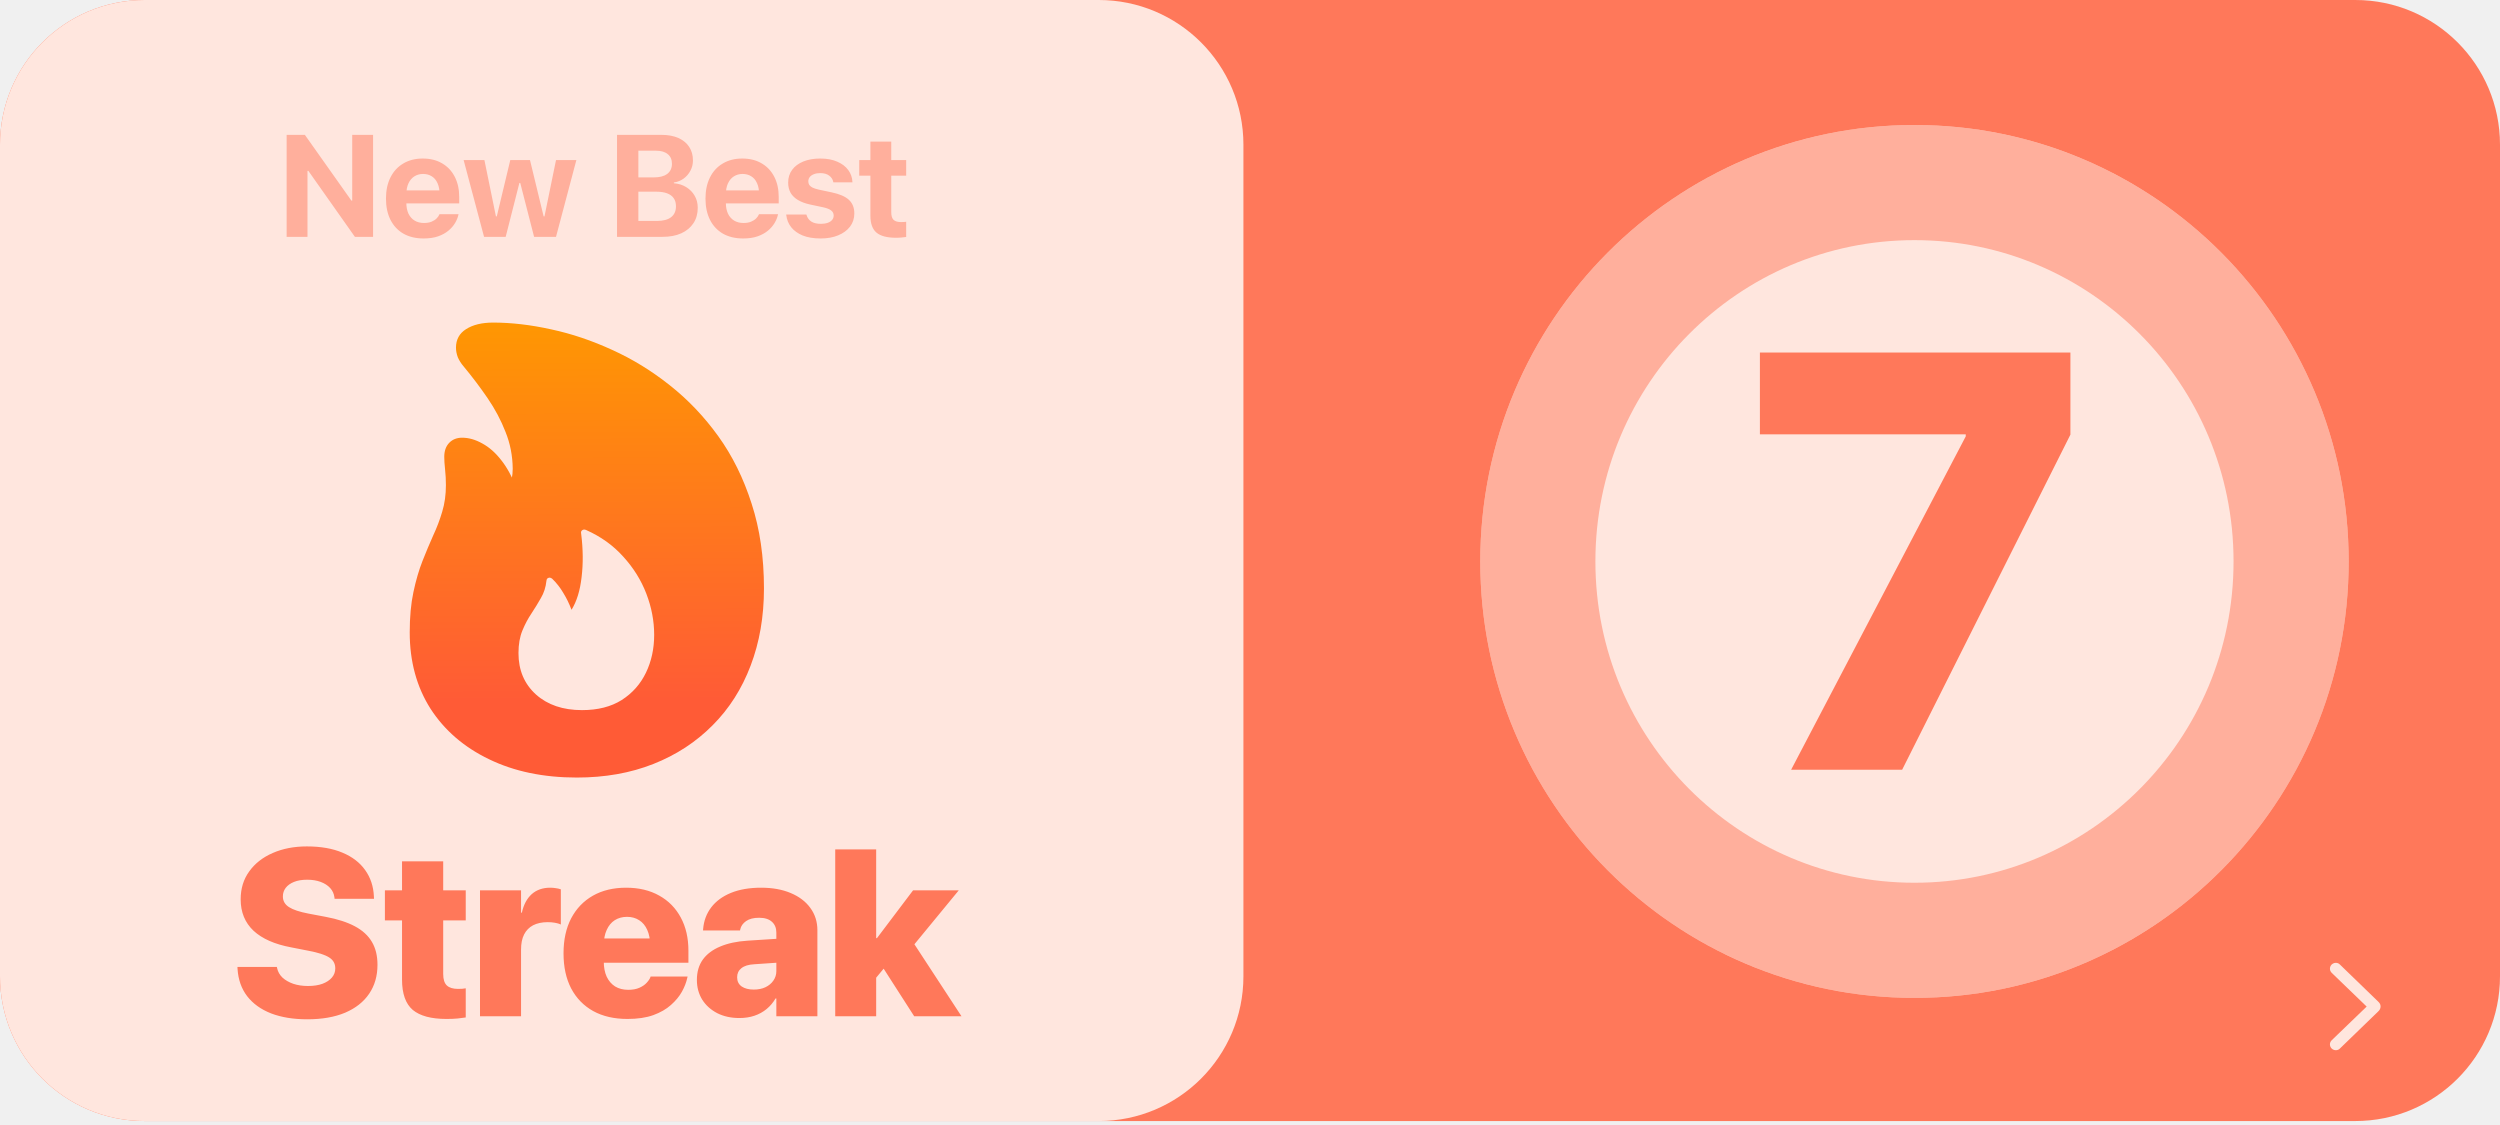
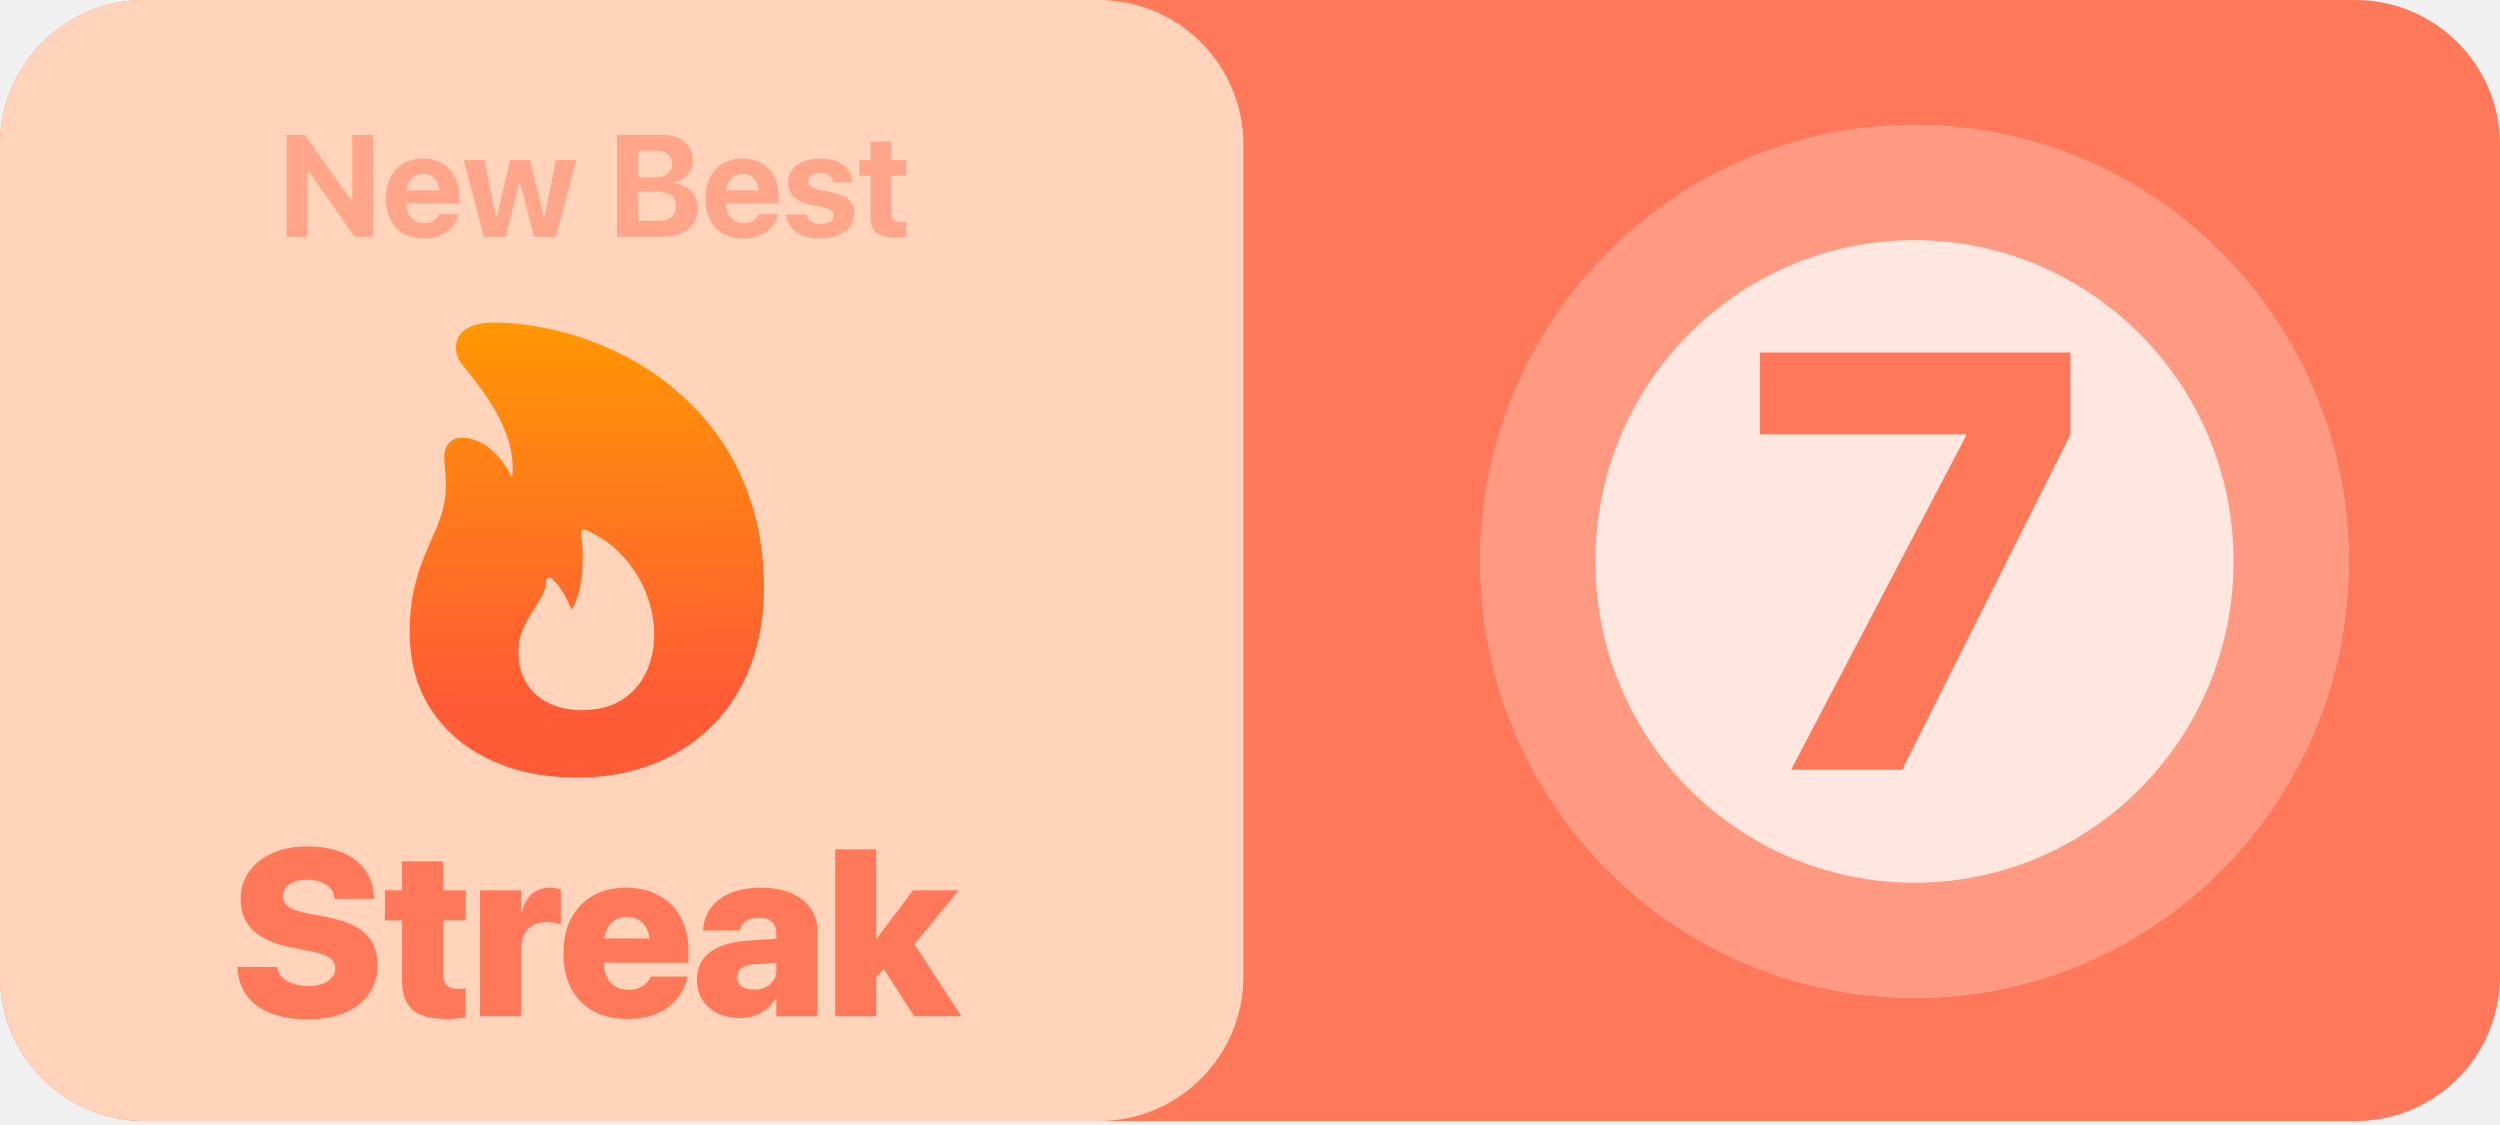
<svg xmlns="http://www.w3.org/2000/svg" width="380" height="171" viewBox="0 0 380 171" fill="none">
-   <g clip-path="url(#clip0_755_4204)">
+   <g clip-path="url(#clip0_846_5262)">
    <rect width="380" height="170.4" rx="22" fill="#FF785A" />
-     <rect width="189" height="170.4" rx="22" fill="#FFE6DE" />
+     <rect width="189" height="170.4" rx="22" fill="#FFD4BA" />
    <path d="M43.568 36V20.499H46.34L54.558 32.111L52.055 30.489H53.537V20.499H56.706V36H53.945L45.717 24.334L48.22 25.967H46.737V36H43.568ZM64.384 36.247C63.203 36.247 62.182 36.004 61.323 35.517C60.47 35.023 59.815 34.324 59.357 33.422C58.898 32.512 58.669 31.435 58.669 30.189V30.178C58.669 28.939 58.898 27.865 59.357 26.955C59.815 26.046 60.463 25.344 61.301 24.85C62.139 24.348 63.124 24.098 64.255 24.098C65.394 24.098 66.375 24.341 67.199 24.828C68.029 25.308 68.67 25.988 69.121 26.869C69.573 27.743 69.798 28.767 69.798 29.941V30.919H60.216V28.942H68.305L66.823 30.801V29.565C66.823 28.878 66.715 28.301 66.5 27.836C66.293 27.37 65.999 27.023 65.62 26.794C65.247 26.558 64.81 26.439 64.309 26.439C63.815 26.439 63.374 26.561 62.988 26.805C62.608 27.041 62.307 27.395 62.085 27.868C61.87 28.334 61.763 28.899 61.763 29.565V30.811C61.763 31.456 61.87 32.011 62.085 32.477C62.307 32.935 62.619 33.286 63.02 33.529C63.421 33.773 63.897 33.895 64.449 33.895C64.893 33.895 65.272 33.83 65.587 33.701C65.91 33.565 66.167 33.4 66.361 33.207C66.561 33.007 66.697 32.813 66.769 32.627L66.801 32.562H69.702L69.669 32.681C69.583 33.082 69.415 33.49 69.165 33.905C68.921 34.321 68.584 34.707 68.155 35.065C67.732 35.416 67.209 35.703 66.586 35.925C65.963 36.14 65.229 36.247 64.384 36.247ZM73.577 36L70.472 24.334H73.631L75.382 32.895H75.51L77.562 24.334H80.559L82.633 32.895H82.761L84.513 24.334H87.606L84.513 36H81.182L79.077 27.804H78.948L76.864 36H73.577ZM95.411 36V33.583H99.869C100.8 33.583 101.512 33.393 102.006 33.014C102.501 32.634 102.748 32.083 102.748 31.359V31.338C102.748 30.858 102.633 30.453 102.404 30.124C102.175 29.795 101.838 29.547 101.394 29.383C100.957 29.218 100.413 29.136 99.761 29.136H95.411V26.966H99.375C100.27 26.966 100.954 26.787 101.426 26.429C101.899 26.064 102.135 25.555 102.135 24.903V24.882C102.135 24.259 101.924 23.775 101.502 23.432C101.079 23.081 100.485 22.905 99.718 22.905H95.411V20.499H100.546C101.541 20.499 102.393 20.657 103.102 20.972C103.818 21.287 104.366 21.734 104.746 22.314C105.132 22.895 105.326 23.582 105.326 24.377V24.398C105.326 24.957 105.197 25.476 104.939 25.956C104.688 26.429 104.345 26.826 103.908 27.148C103.471 27.463 102.977 27.66 102.425 27.739V27.857C103.127 27.908 103.75 28.101 104.295 28.438C104.846 28.774 105.276 29.211 105.584 29.748C105.899 30.285 106.056 30.89 106.056 31.564V31.585C106.056 32.487 105.838 33.268 105.401 33.927C104.971 34.586 104.355 35.098 103.553 35.463C102.758 35.821 101.806 36 100.696 36H95.411ZM93.789 36V20.499H97.033V36H93.789ZM112.95 36.247C111.769 36.247 110.748 36.004 109.889 35.517C109.036 35.023 108.381 34.324 107.923 33.422C107.465 32.512 107.235 31.435 107.235 30.189V30.178C107.235 28.939 107.465 27.865 107.923 26.955C108.381 26.046 109.029 25.344 109.867 24.85C110.705 24.348 111.69 24.098 112.821 24.098C113.96 24.098 114.941 24.341 115.765 24.828C116.595 25.308 117.236 25.988 117.688 26.869C118.139 27.743 118.364 28.767 118.364 29.941V30.919H108.782V28.942H116.871L115.389 30.801V29.565C115.389 28.878 115.281 28.301 115.066 27.836C114.859 27.37 114.565 27.023 114.186 26.794C113.813 26.558 113.376 26.439 112.875 26.439C112.381 26.439 111.94 26.561 111.554 26.805C111.174 27.041 110.873 27.395 110.651 27.868C110.437 28.334 110.329 28.899 110.329 29.565V30.811C110.329 31.456 110.437 32.011 110.651 32.477C110.873 32.935 111.185 33.286 111.586 33.529C111.987 33.773 112.463 33.895 113.015 33.895C113.459 33.895 113.838 33.83 114.153 33.701C114.476 33.565 114.733 33.4 114.927 33.207C115.127 33.007 115.263 32.813 115.335 32.627L115.367 32.562H118.268L118.235 32.681C118.149 33.082 117.981 33.49 117.73 33.905C117.487 34.321 117.15 34.707 116.721 35.065C116.298 35.416 115.775 35.703 115.152 35.925C114.529 36.14 113.795 36.247 112.95 36.247ZM124.743 36.247C123.676 36.247 122.766 36.097 122.014 35.796C121.269 35.488 120.686 35.069 120.263 34.539C119.841 34.002 119.59 33.383 119.511 32.681L119.5 32.605H122.573L122.594 32.681C122.709 33.089 122.941 33.415 123.292 33.658C123.65 33.902 124.141 34.023 124.764 34.023C125.165 34.023 125.509 33.973 125.795 33.873C126.089 33.773 126.315 33.63 126.472 33.443C126.637 33.25 126.719 33.028 126.719 32.777V32.767C126.719 32.452 126.597 32.197 126.354 32.004C126.118 31.803 125.709 31.639 125.129 31.51L123.163 31.091C122.419 30.933 121.796 30.704 121.294 30.403C120.793 30.102 120.417 29.734 120.166 29.297C119.923 28.853 119.801 28.341 119.801 27.761V27.75C119.801 27.005 120.002 26.361 120.403 25.816C120.804 25.272 121.37 24.85 122.1 24.549C122.838 24.248 123.693 24.098 124.667 24.098C125.691 24.098 126.562 24.259 127.278 24.581C128.001 24.896 128.556 25.322 128.943 25.859C129.329 26.389 129.537 26.984 129.566 27.643V27.718H126.665L126.655 27.653C126.59 27.281 126.39 26.966 126.053 26.708C125.717 26.443 125.255 26.311 124.667 26.311C124.309 26.311 123.994 26.364 123.722 26.472C123.45 26.572 123.239 26.715 123.088 26.901C122.938 27.088 122.863 27.31 122.863 27.567V27.578C122.863 27.779 122.913 27.958 123.013 28.115C123.113 28.266 123.282 28.402 123.518 28.523C123.754 28.638 124.069 28.738 124.463 28.824L126.429 29.243C127.625 29.494 128.495 29.873 129.039 30.382C129.584 30.89 129.856 31.574 129.856 32.434V32.444C129.856 33.211 129.637 33.88 129.201 34.453C128.764 35.019 128.162 35.459 127.396 35.774C126.63 36.09 125.745 36.247 124.743 36.247ZM136.202 36.14C134.848 36.14 133.86 35.882 133.237 35.366C132.614 34.843 132.303 33.988 132.303 32.799V26.697H130.605V24.334H132.303V21.52H135.471V24.334H137.738V26.697H135.471V32.273C135.471 32.81 135.59 33.193 135.826 33.422C136.069 33.644 136.442 33.755 136.943 33.755C137.115 33.755 137.258 33.751 137.373 33.744C137.495 33.73 137.616 33.719 137.738 33.712V36.022C137.552 36.05 137.326 36.075 137.061 36.097C136.804 36.125 136.517 36.14 136.202 36.14Z" fill="#FF785A" fill-opacity="0.5" />
-     <path d="M87.684 118.188C82.601 118.188 78.153 117.26 74.34 115.406C70.528 113.573 67.559 111.01 65.434 107.719C63.33 104.406 62.278 100.542 62.278 96.125C62.278 93.792 62.465 91.75 62.84 90C63.215 88.229 63.674 86.656 64.215 85.281C64.757 83.906 65.299 82.615 65.84 81.406C66.403 80.198 66.861 78.99 67.215 77.781C67.59 76.552 67.778 75.208 67.778 73.75C67.778 72.917 67.736 72.125 67.653 71.375C67.57 70.604 67.528 69.958 67.528 69.438C67.528 68.542 67.778 67.833 68.278 67.312C68.778 66.792 69.434 66.531 70.247 66.531C71.247 66.531 72.267 66.823 73.309 67.406C74.351 67.969 75.309 68.812 76.184 69.938C77.08 71.062 77.84 72.469 78.465 74.156L77.122 74.5C77.476 73.854 77.695 73.281 77.778 72.781C77.882 72.281 77.934 71.771 77.934 71.25C77.913 69.271 77.549 67.406 76.84 65.656C76.153 63.885 75.247 62.177 74.122 60.531C72.997 58.885 71.778 57.271 70.465 55.688C70.09 55.25 69.799 54.792 69.59 54.312C69.403 53.812 69.309 53.323 69.309 52.844C69.309 51.615 69.82 50.677 70.84 50.031C71.882 49.365 73.257 49.031 74.965 49.031C77.736 49.031 80.674 49.375 83.778 50.062C86.882 50.729 89.976 51.771 93.059 53.188C96.142 54.583 99.059 56.375 101.809 58.562C104.58 60.75 107.038 63.333 109.184 66.312C111.33 69.292 113.017 72.708 114.247 76.562C115.497 80.396 116.122 84.688 116.122 89.438C116.122 93.729 115.445 97.646 114.09 101.188C112.757 104.708 110.83 107.729 108.309 110.25C105.788 112.792 102.788 114.75 99.309 116.125C95.83 117.5 91.955 118.188 87.684 118.188ZM88.465 107.938C90.861 107.938 92.872 107.427 94.497 106.406C96.122 105.365 97.351 103.979 98.184 102.25C99.017 100.521 99.434 98.604 99.434 96.5C99.434 94.396 99.038 92.312 98.247 90.25C97.455 88.188 96.288 86.312 94.747 84.625C93.226 82.917 91.34 81.562 89.09 80.562C88.861 80.458 88.663 80.469 88.497 80.594C88.33 80.698 88.278 80.885 88.34 81.156C88.632 83.49 88.653 85.677 88.403 87.719C88.174 89.76 87.663 91.417 86.872 92.688C86.517 91.75 86.101 90.896 85.622 90.125C85.163 89.333 84.601 88.615 83.934 87.969C83.726 87.802 83.528 87.76 83.34 87.844C83.174 87.906 83.08 88.052 83.059 88.281C82.955 89.26 82.674 90.135 82.215 90.906C81.778 91.677 81.299 92.458 80.778 93.25C80.257 94.021 79.799 94.885 79.403 95.844C79.007 96.802 78.809 97.948 78.809 99.281C78.809 101.865 79.695 103.958 81.465 105.562C83.236 107.146 85.57 107.938 88.465 107.938Z" fill="url(#paint0_linear_755_4204)" />
-     <path d="M46.707 154.934C44.598 154.934 42.764 154.635 41.205 154.037C39.658 153.428 38.445 152.555 37.566 151.418C36.699 150.282 36.213 148.905 36.107 147.287L36.09 146.971H42.084L42.119 147.147C42.236 147.698 42.506 148.178 42.928 148.588C43.361 148.987 43.912 149.303 44.58 149.537C45.248 149.76 45.992 149.871 46.812 149.871C47.668 149.871 48.4 149.76 49.01 149.537C49.631 149.303 50.111 148.987 50.451 148.588C50.791 148.19 50.961 147.727 50.961 147.2V147.182C50.961 146.467 50.65 145.916 50.029 145.53C49.408 145.131 48.353 144.791 46.865 144.51L44.264 144C41.756 143.532 39.846 142.688 38.533 141.469C37.232 140.239 36.582 138.651 36.582 136.705V136.688C36.582 135.059 37.016 133.647 37.883 132.452C38.75 131.245 39.94 130.313 41.451 129.657C42.975 128.989 44.703 128.655 46.637 128.655C48.758 128.655 50.562 128.971 52.051 129.604C53.539 130.225 54.688 131.104 55.496 132.241C56.316 133.377 56.762 134.713 56.832 136.248L56.85 136.618H50.855L50.838 136.424C50.768 135.862 50.551 135.381 50.188 134.983C49.824 134.584 49.344 134.274 48.746 134.051C48.148 133.828 47.463 133.717 46.69 133.717C45.904 133.717 45.236 133.828 44.685 134.051C44.135 134.274 43.713 134.578 43.42 134.965C43.139 135.34 42.998 135.768 42.998 136.248V136.266C42.998 136.946 43.309 137.485 43.93 137.883C44.551 138.282 45.541 138.61 46.9 138.868L49.502 139.36C51.307 139.7 52.789 140.18 53.949 140.801C55.109 141.422 55.971 142.213 56.533 143.174C57.096 144.123 57.377 145.278 57.377 146.637V146.655C57.377 148.342 56.955 149.807 56.111 151.049C55.268 152.291 54.049 153.252 52.455 153.932C50.861 154.6 48.945 154.934 46.707 154.934ZM67.858 154.881C65.549 154.881 63.844 154.424 62.743 153.51C61.653 152.584 61.108 151.043 61.108 148.887V139.905H58.506V135.334H61.108V130.922H67.366V135.334H70.793V139.905H67.366V148.043C67.366 148.864 67.553 149.45 67.928 149.801C68.303 150.141 68.866 150.311 69.616 150.311C69.873 150.311 70.09 150.305 70.266 150.293C70.442 150.27 70.618 150.246 70.793 150.223V154.653C70.454 154.711 70.043 154.764 69.563 154.811C69.082 154.858 68.514 154.881 67.858 154.881ZM72.96 154.477V135.334H79.2V138.727H79.323C79.593 137.508 80.091 136.571 80.817 135.914C81.555 135.258 82.493 134.93 83.63 134.93C83.923 134.93 84.204 134.953 84.473 135C84.755 135.036 85.013 135.094 85.247 135.176V140.52C84.989 140.403 84.684 140.315 84.333 140.256C83.993 140.198 83.635 140.168 83.26 140.168C82.382 140.168 81.638 140.327 81.028 140.643C80.43 140.959 79.973 141.428 79.657 142.049C79.352 142.659 79.2 143.414 79.2 144.317V154.477H72.96ZM95.376 154.881C93.361 154.881 91.626 154.483 90.173 153.686C88.72 152.877 87.601 151.729 86.816 150.241C86.042 148.752 85.656 146.977 85.656 144.914V144.897C85.656 142.846 86.042 141.077 86.816 139.588C87.601 138.1 88.702 136.952 90.12 136.143C91.55 135.334 93.232 134.93 95.165 134.93C97.099 134.93 98.775 135.328 100.193 136.125C101.611 136.911 102.706 138.024 103.48 139.465C104.253 140.895 104.64 142.577 104.64 144.51V146.338H88.714V142.647H101.722L98.822 146.11V143.702C98.822 142.776 98.675 141.991 98.382 141.346C98.089 140.69 97.679 140.198 97.152 139.87C96.624 139.53 96.009 139.36 95.306 139.36C94.603 139.36 93.982 139.53 93.443 139.87C92.915 140.209 92.505 140.707 92.212 141.364C91.919 142.008 91.773 142.787 91.773 143.702V146.127C91.773 147.03 91.919 147.803 92.212 148.448C92.517 149.092 92.945 149.59 93.495 149.942C94.058 150.282 94.726 150.452 95.499 150.452C96.167 150.452 96.736 150.346 97.204 150.135C97.673 149.924 98.042 149.666 98.312 149.362C98.593 149.057 98.781 148.77 98.874 148.5L98.892 148.43H104.517L104.464 148.641C104.323 149.309 104.054 150.006 103.655 150.733C103.257 151.448 102.7 152.121 101.986 152.754C101.282 153.387 100.386 153.903 99.296 154.301C98.218 154.688 96.911 154.881 95.376 154.881ZM112.396 154.741C111.119 154.741 109.994 154.495 109.021 154.002C108.048 153.498 107.287 152.813 106.736 151.946C106.197 151.067 105.927 150.071 105.927 148.957V148.94C105.927 147.733 106.226 146.707 106.824 145.864C107.433 145.02 108.312 144.358 109.461 143.877C110.609 143.385 112.004 143.086 113.644 142.981L121.308 142.489V146.11L114.646 146.567C113.779 146.614 113.129 146.813 112.695 147.164C112.261 147.504 112.045 147.961 112.045 148.536V148.553C112.045 149.151 112.273 149.614 112.73 149.942C113.199 150.258 113.814 150.416 114.576 150.416C115.244 150.416 115.83 150.299 116.334 150.065C116.849 149.819 117.254 149.485 117.546 149.063C117.851 148.629 118.004 148.149 118.004 147.621V141.75C118.004 141.059 117.781 140.514 117.336 140.116C116.89 139.705 116.24 139.5 115.384 139.5C114.541 139.5 113.879 139.67 113.398 140.01C112.918 140.35 112.625 140.766 112.519 141.258L112.484 141.434H106.859L106.877 141.205C106.982 139.952 107.392 138.856 108.107 137.918C108.822 136.981 109.818 136.248 111.095 135.721C112.384 135.194 113.92 134.93 115.701 134.93C117.412 134.93 118.906 135.2 120.183 135.739C121.472 136.278 122.468 137.034 123.171 138.006C123.886 138.979 124.244 140.11 124.244 141.399V154.477H118.004V151.77H117.88C117.517 152.391 117.066 152.924 116.527 153.37C115.988 153.815 115.373 154.155 114.681 154.389C113.99 154.623 113.228 154.741 112.396 154.741ZM126.955 154.477V129.112H133.178V154.477H126.955ZM138.961 154.477L133.758 146.373L137.643 141.469L146.15 154.477H138.961ZM132.598 149.309V142.594H133.301L138.785 135.334H145.729L137.027 145.916H135.41L132.598 149.309Z" fill="#FF785A" />
+     <path d="M87.684 118.188C82.601 118.188 78.153 117.26 74.34 115.406C70.528 113.573 67.559 111.01 65.434 107.719C63.33 104.406 62.278 100.542 62.278 96.125C62.278 93.792 62.465 91.75 62.84 90C63.215 88.229 63.674 86.656 64.215 85.281C64.757 83.906 65.299 82.615 65.84 81.406C66.403 80.198 66.861 78.99 67.215 77.781C67.59 76.552 67.778 75.208 67.778 73.75C67.778 72.917 67.736 72.125 67.653 71.375C67.57 70.604 67.528 69.958 67.528 69.438C67.528 68.542 67.778 67.833 68.278 67.312C68.778 66.792 69.434 66.531 70.247 66.531C71.247 66.531 72.267 66.823 73.309 67.406C74.351 67.969 75.309 68.812 76.184 69.938C77.08 71.062 77.84 72.469 78.465 74.156L77.122 74.5C77.476 73.854 77.695 73.281 77.778 72.781C77.882 72.281 77.934 71.771 77.934 71.25C77.913 69.271 77.549 67.406 76.84 65.656C76.153 63.885 75.247 62.177 74.122 60.531C72.997 58.885 71.778 57.271 70.465 55.688C70.09 55.25 69.799 54.792 69.59 54.312C69.403 53.812 69.309 53.323 69.309 52.844C69.309 51.615 69.82 50.677 70.84 50.031C71.882 49.365 73.257 49.031 74.965 49.031C77.736 49.031 80.674 49.375 83.778 50.062C86.882 50.729 89.976 51.771 93.059 53.188C96.142 54.583 99.059 56.375 101.809 58.562C104.58 60.75 107.038 63.333 109.184 66.312C111.33 69.292 113.017 72.708 114.247 76.562C115.497 80.396 116.122 84.688 116.122 89.438C116.122 93.729 115.445 97.646 114.09 101.188C112.757 104.708 110.83 107.729 108.309 110.25C105.788 112.792 102.788 114.75 99.309 116.125C95.83 117.5 91.955 118.188 87.684 118.188ZM88.465 107.938C90.861 107.938 92.872 107.427 94.497 106.406C96.122 105.365 97.351 103.979 98.184 102.25C99.017 100.521 99.434 98.604 99.434 96.5C99.434 94.396 99.038 92.312 98.247 90.25C97.455 88.188 96.288 86.312 94.747 84.625C93.226 82.917 91.34 81.562 89.09 80.562C88.861 80.458 88.663 80.469 88.497 80.594C88.33 80.698 88.278 80.885 88.34 81.156C88.632 83.49 88.653 85.677 88.403 87.719C88.174 89.76 87.663 91.417 86.872 92.688C86.517 91.75 86.101 90.896 85.622 90.125C85.163 89.333 84.601 88.615 83.934 87.969C83.726 87.802 83.528 87.76 83.34 87.844C83.174 87.906 83.08 88.052 83.059 88.281C82.955 89.26 82.674 90.135 82.215 90.906C81.778 91.677 81.299 92.458 80.778 93.25C80.257 94.021 79.799 94.885 79.403 95.844C79.007 96.802 78.809 97.948 78.809 99.281C78.809 101.865 79.695 103.958 81.465 105.562C83.236 107.146 85.57 107.938 88.465 107.938Z" fill="url(#paint0_linear_846_5262)" />
+     <path d="M46.707 154.934C44.598 154.934 42.764 154.635 41.205 154.037C39.658 153.428 38.445 152.555 37.566 151.418C36.699 150.281 36.213 148.904 36.107 147.287L36.09 146.971H42.084L42.119 147.146C42.236 147.697 42.506 148.178 42.928 148.588C43.361 148.986 43.912 149.303 44.58 149.537C45.248 149.76 45.992 149.871 46.812 149.871C47.668 149.871 48.4 149.76 49.01 149.537C49.631 149.303 50.111 148.986 50.451 148.588C50.791 148.189 50.961 147.727 50.961 147.199V147.182C50.961 146.467 50.65 145.916 50.029 145.529C49.408 145.131 48.353 144.791 46.865 144.51L44.264 144C41.756 143.531 39.846 142.688 38.533 141.469C37.232 140.238 36.582 138.65 36.582 136.705V136.688C36.582 135.059 37.016 133.646 37.883 132.451C38.75 131.244 39.94 130.312 41.451 129.656C42.975 128.988 44.703 128.654 46.637 128.654C48.758 128.654 50.562 128.971 52.051 129.604C53.539 130.225 54.688 131.104 55.496 132.24C56.316 133.377 56.762 134.713 56.832 136.248L56.85 136.617H50.855L50.838 136.424C50.768 135.861 50.551 135.381 50.188 134.982C49.824 134.584 49.344 134.273 48.746 134.051C48.148 133.828 47.463 133.717 46.69 133.717C45.904 133.717 45.236 133.828 44.685 134.051C44.135 134.273 43.713 134.578 43.42 134.965C43.139 135.34 42.998 135.768 42.998 136.248V136.266C42.998 136.945 43.309 137.484 43.93 137.883C44.551 138.281 45.541 138.609 46.9 138.867L49.502 139.359C51.307 139.699 52.789 140.18 53.949 140.801C55.109 141.422 55.971 142.213 56.533 143.174C57.096 144.123 57.377 145.277 57.377 146.637V146.654C57.377 148.342 56.955 149.807 56.111 151.049C55.268 152.291 54.049 153.252 52.455 153.932C50.861 154.6 48.945 154.934 46.707 154.934ZM67.858 154.881C65.549 154.881 63.844 154.424 62.743 153.51C61.653 152.584 61.108 151.043 61.108 148.887V139.904H58.506V135.334H61.108V130.922H67.366V135.334H70.793V139.904H67.366V148.043C67.366 148.863 67.553 149.449 67.928 149.801C68.303 150.141 68.866 150.311 69.616 150.311C69.873 150.311 70.09 150.305 70.266 150.293C70.442 150.27 70.618 150.246 70.793 150.223V154.652C70.454 154.711 70.043 154.764 69.563 154.811C69.082 154.857 68.514 154.881 67.858 154.881ZM72.96 154.477V135.334H79.2V138.727H79.323C79.593 137.508 80.091 136.57 80.817 135.914C81.555 135.258 82.493 134.93 83.63 134.93C83.923 134.93 84.204 134.953 84.473 135C84.755 135.035 85.013 135.094 85.247 135.176V140.52C84.989 140.402 84.684 140.314 84.333 140.256C83.993 140.197 83.635 140.168 83.26 140.168C82.382 140.168 81.638 140.326 81.028 140.643C80.43 140.959 79.973 141.428 79.657 142.049C79.352 142.658 79.2 143.414 79.2 144.316V154.477H72.96ZM95.376 154.881C93.361 154.881 91.626 154.482 90.173 153.686C88.72 152.877 87.601 151.729 86.816 150.24C86.042 148.752 85.656 146.977 85.656 144.914V144.896C85.656 142.846 86.042 141.076 86.816 139.588C87.601 138.1 88.702 136.951 90.12 136.143C91.55 135.334 93.232 134.93 95.165 134.93C97.099 134.93 98.775 135.328 100.193 136.125C101.611 136.91 102.706 138.023 103.48 139.465C104.253 140.895 104.64 142.576 104.64 144.51V146.338H88.714V142.646H101.722L98.822 146.109V143.701C98.822 142.775 98.675 141.99 98.382 141.346C98.089 140.689 97.679 140.197 97.152 139.869C96.624 139.529 96.009 139.359 95.306 139.359C94.603 139.359 93.982 139.529 93.443 139.869C92.915 140.209 92.505 140.707 92.212 141.363C91.919 142.008 91.773 142.787 91.773 143.701V146.127C91.773 147.029 91.919 147.803 92.212 148.447C92.517 149.092 92.945 149.59 93.495 149.941C94.058 150.281 94.726 150.451 95.499 150.451C96.167 150.451 96.736 150.346 97.204 150.135C97.673 149.924 98.042 149.666 98.312 149.361C98.593 149.057 98.781 148.77 98.874 148.5L98.892 148.43H104.517L104.464 148.641C104.323 149.309 104.054 150.006 103.655 150.732C103.257 151.447 102.7 152.121 101.986 152.754C101.282 153.387 100.386 153.902 99.296 154.301C98.218 154.688 96.911 154.881 95.376 154.881ZM112.396 154.74C111.119 154.74 109.994 154.494 109.021 154.002C108.048 153.498 107.287 152.812 106.736 151.945C106.197 151.066 105.927 150.07 105.927 148.957V148.939C105.927 147.732 106.226 146.707 106.824 145.863C107.433 145.02 108.312 144.357 109.461 143.877C110.609 143.385 112.004 143.086 113.644 142.98L121.308 142.488V146.109L114.646 146.566C113.779 146.613 113.129 146.812 112.695 147.164C112.261 147.504 112.045 147.961 112.045 148.535V148.553C112.045 149.15 112.273 149.613 112.73 149.941C113.199 150.258 113.814 150.416 114.576 150.416C115.244 150.416 115.83 150.299 116.334 150.064C116.849 149.818 117.254 149.484 117.546 149.062C117.851 148.629 118.004 148.148 118.004 147.621V141.75C118.004 141.059 117.781 140.514 117.336 140.115C116.89 139.705 116.24 139.5 115.384 139.5C114.541 139.5 113.879 139.67 113.398 140.01C112.918 140.35 112.625 140.766 112.519 141.258L112.484 141.434H106.859L106.877 141.205C106.982 139.951 107.392 138.855 108.107 137.918C108.822 136.98 109.818 136.248 111.095 135.721C112.384 135.193 113.92 134.93 115.701 134.93C117.412 134.93 118.906 135.199 120.183 135.738C121.472 136.277 122.468 137.033 123.171 138.006C123.886 138.979 124.244 140.109 124.244 141.398V154.477H118.004V151.77H117.88C117.517 152.391 117.066 152.924 116.527 153.369C115.988 153.814 115.373 154.154 114.681 154.389C113.99 154.623 113.228 154.74 112.396 154.74ZM126.955 154.477V129.111H133.178V154.477H126.955ZM138.961 154.477L133.758 146.373L137.643 141.469L146.15 154.477H138.961ZM132.598 149.309V142.594H133.301L138.785 135.334H145.729L137.027 145.916H135.41L132.598 149.309Z" fill="#FF785A" />
    <ellipse cx="291" cy="85.339" rx="66" ry="66.339" fill="#FFE6DE" />
-     <path d="M348.25 85.339C348.25 117.187 322.576 142.928 291 142.928C259.424 142.928 233.75 117.187 233.75 85.339C233.75 53.491 259.424 27.75 291 27.75C322.576 27.75 348.25 53.491 348.25 85.339Z" stroke="#FF785A" stroke-opacity="0.5" stroke-width="17.5" />
-     <path d="M361.848 152.993C361.845 153.13 361.817 153.255 361.766 153.368C361.716 153.481 361.637 153.591 361.532 153.696L355.661 159.38C355.493 159.548 355.286 159.632 355.04 159.632C354.876 159.632 354.727 159.593 354.595 159.515C354.458 159.437 354.35 159.331 354.272 159.198C354.19 159.065 354.149 158.917 354.149 158.753C354.149 158.511 354.241 158.298 354.425 158.114L359.733 152.999L354.425 147.878C354.241 147.69 354.149 147.478 354.149 147.239C354.149 147.071 354.19 146.921 354.272 146.788C354.35 146.655 354.458 146.55 354.595 146.472C354.727 146.39 354.876 146.349 355.04 146.349C355.286 146.349 355.493 146.435 355.661 146.606L361.532 152.29C361.641 152.396 361.721 152.505 361.772 152.618C361.823 152.735 361.848 152.86 361.848 152.993Z" fill="#FFE6DE" />
+     <path d="M348.25 85.339C348.25 117.187 322.576 142.928 291 142.928C259.424 142.928 233.75 117.187 233.75 85.339C233.75 53.491 259.424 27.75 291 27.75C322.576 27.75 348.25 53.491 348.25 85.339Z" stroke="#FF785A" stroke-opacity="0.7" stroke-width="17.5" />
    <path d="M272.251 117L298.794 66.331V66.023H267.505V53.587H314.702V66.067L289.126 117H272.251Z" fill="#FF785A" />
  </g>
  <defs>
-     <linearGradient id="paint0_linear_755_4204" x1="89" y1="47" x2="89.215" y2="106.477" gradientUnits="userSpaceOnUse">
+     <linearGradient id="paint0_linear_846_5262" x1="89" y1="47" x2="89.215" y2="106.477" gradientUnits="userSpaceOnUse">
      <stop stop-color="#FF9900" />
      <stop offset="1" stop-color="#FF5B36" />
    </linearGradient>
-     <clipPath id="clip0_755_4204">
+     <clipPath id="clip0_846_5262">
      <rect width="380" height="170.4" rx="22" fill="white" />
    </clipPath>
  </defs>
</svg>
